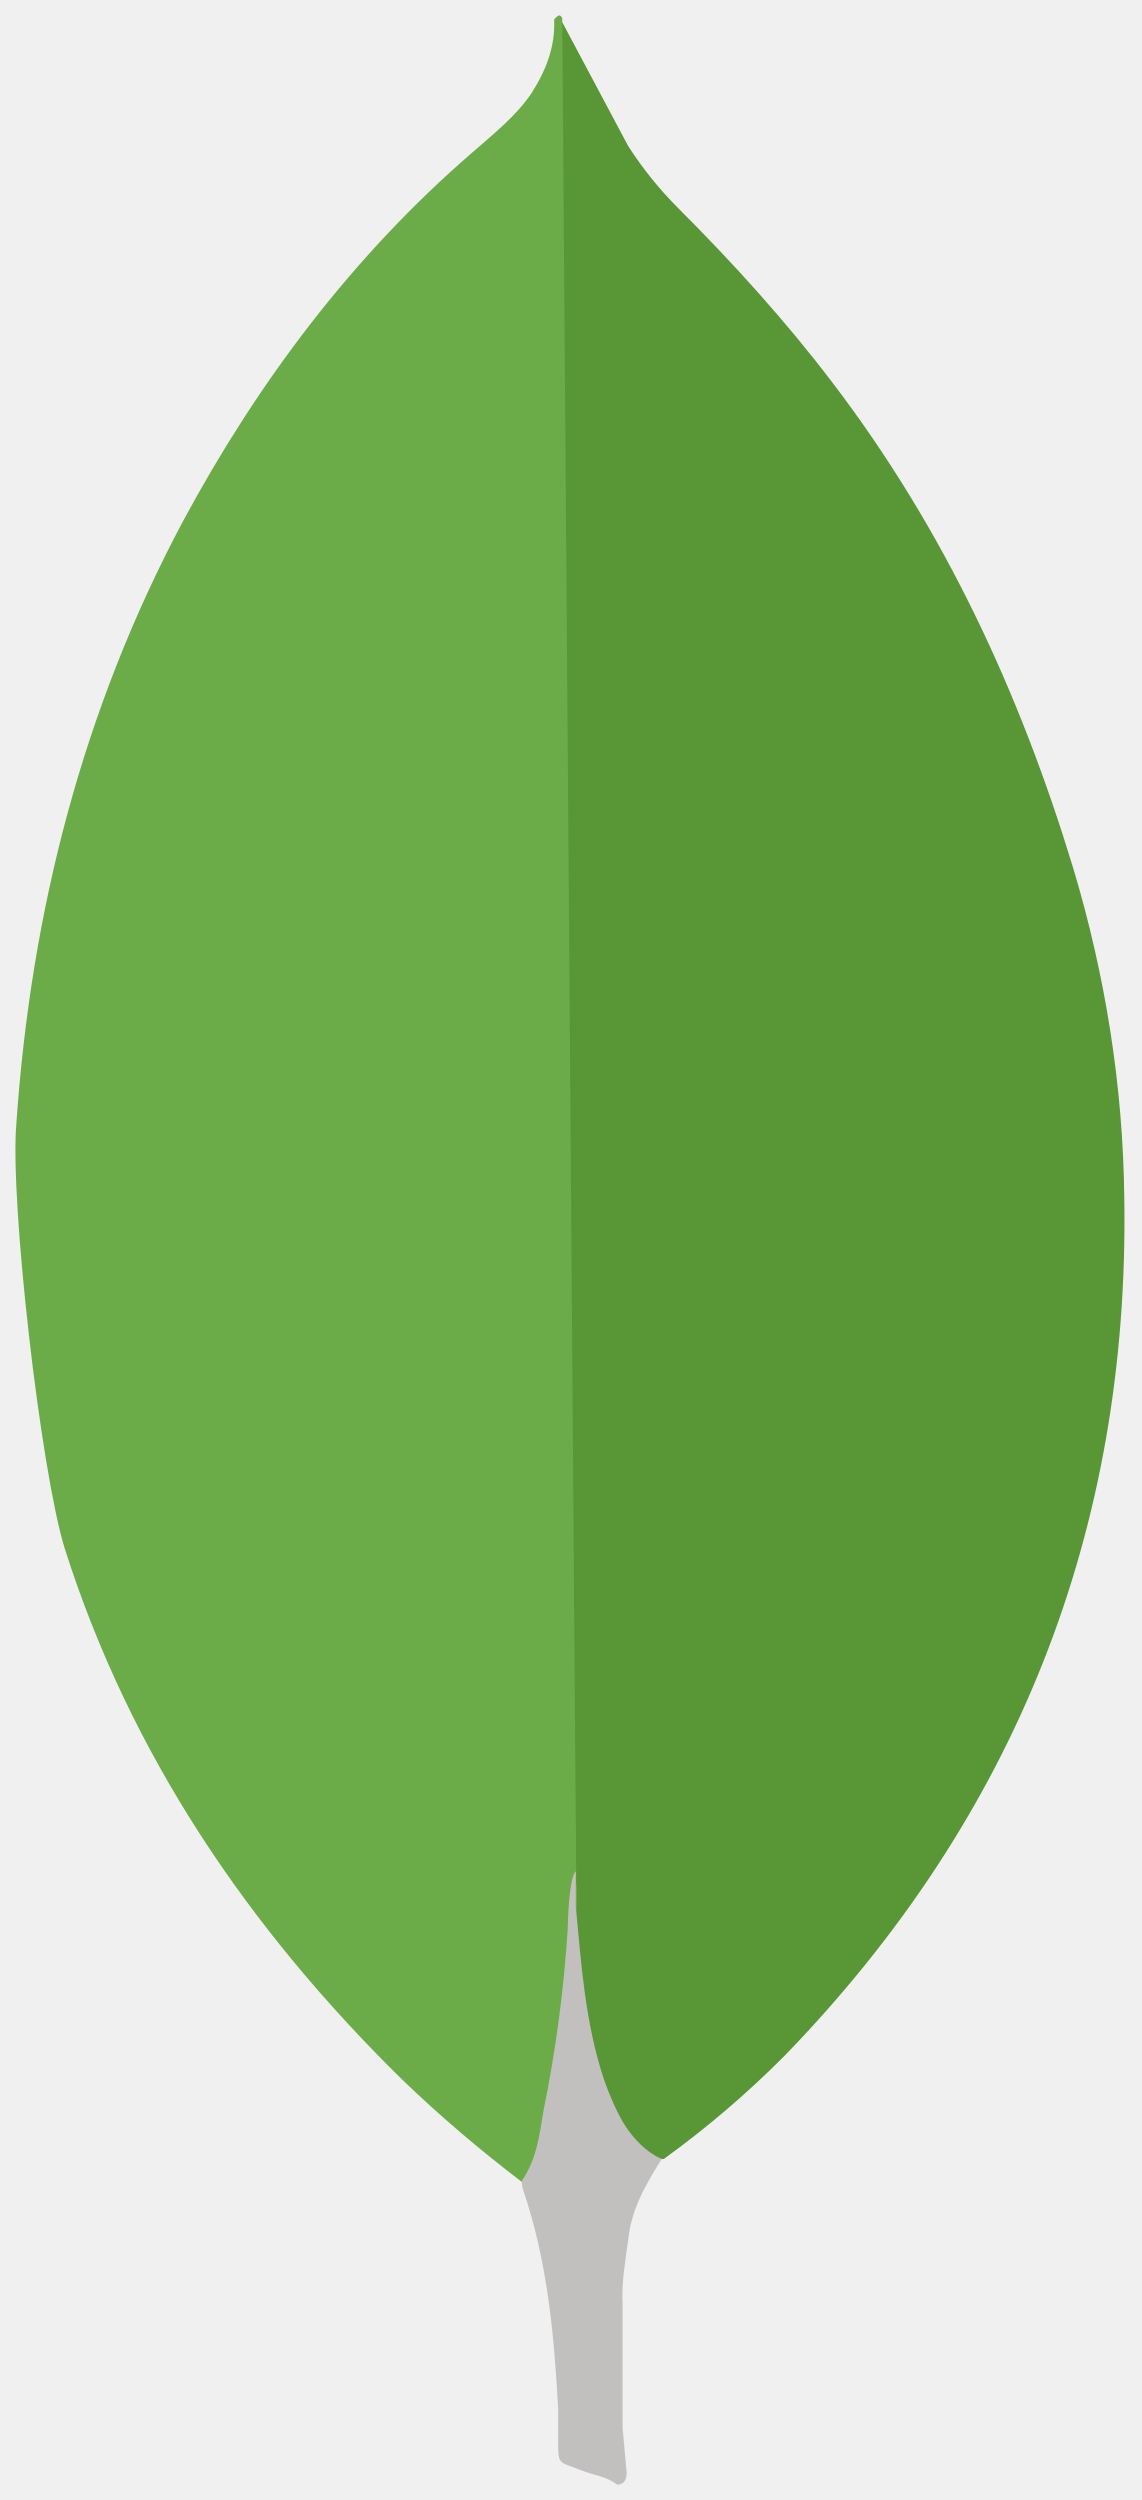
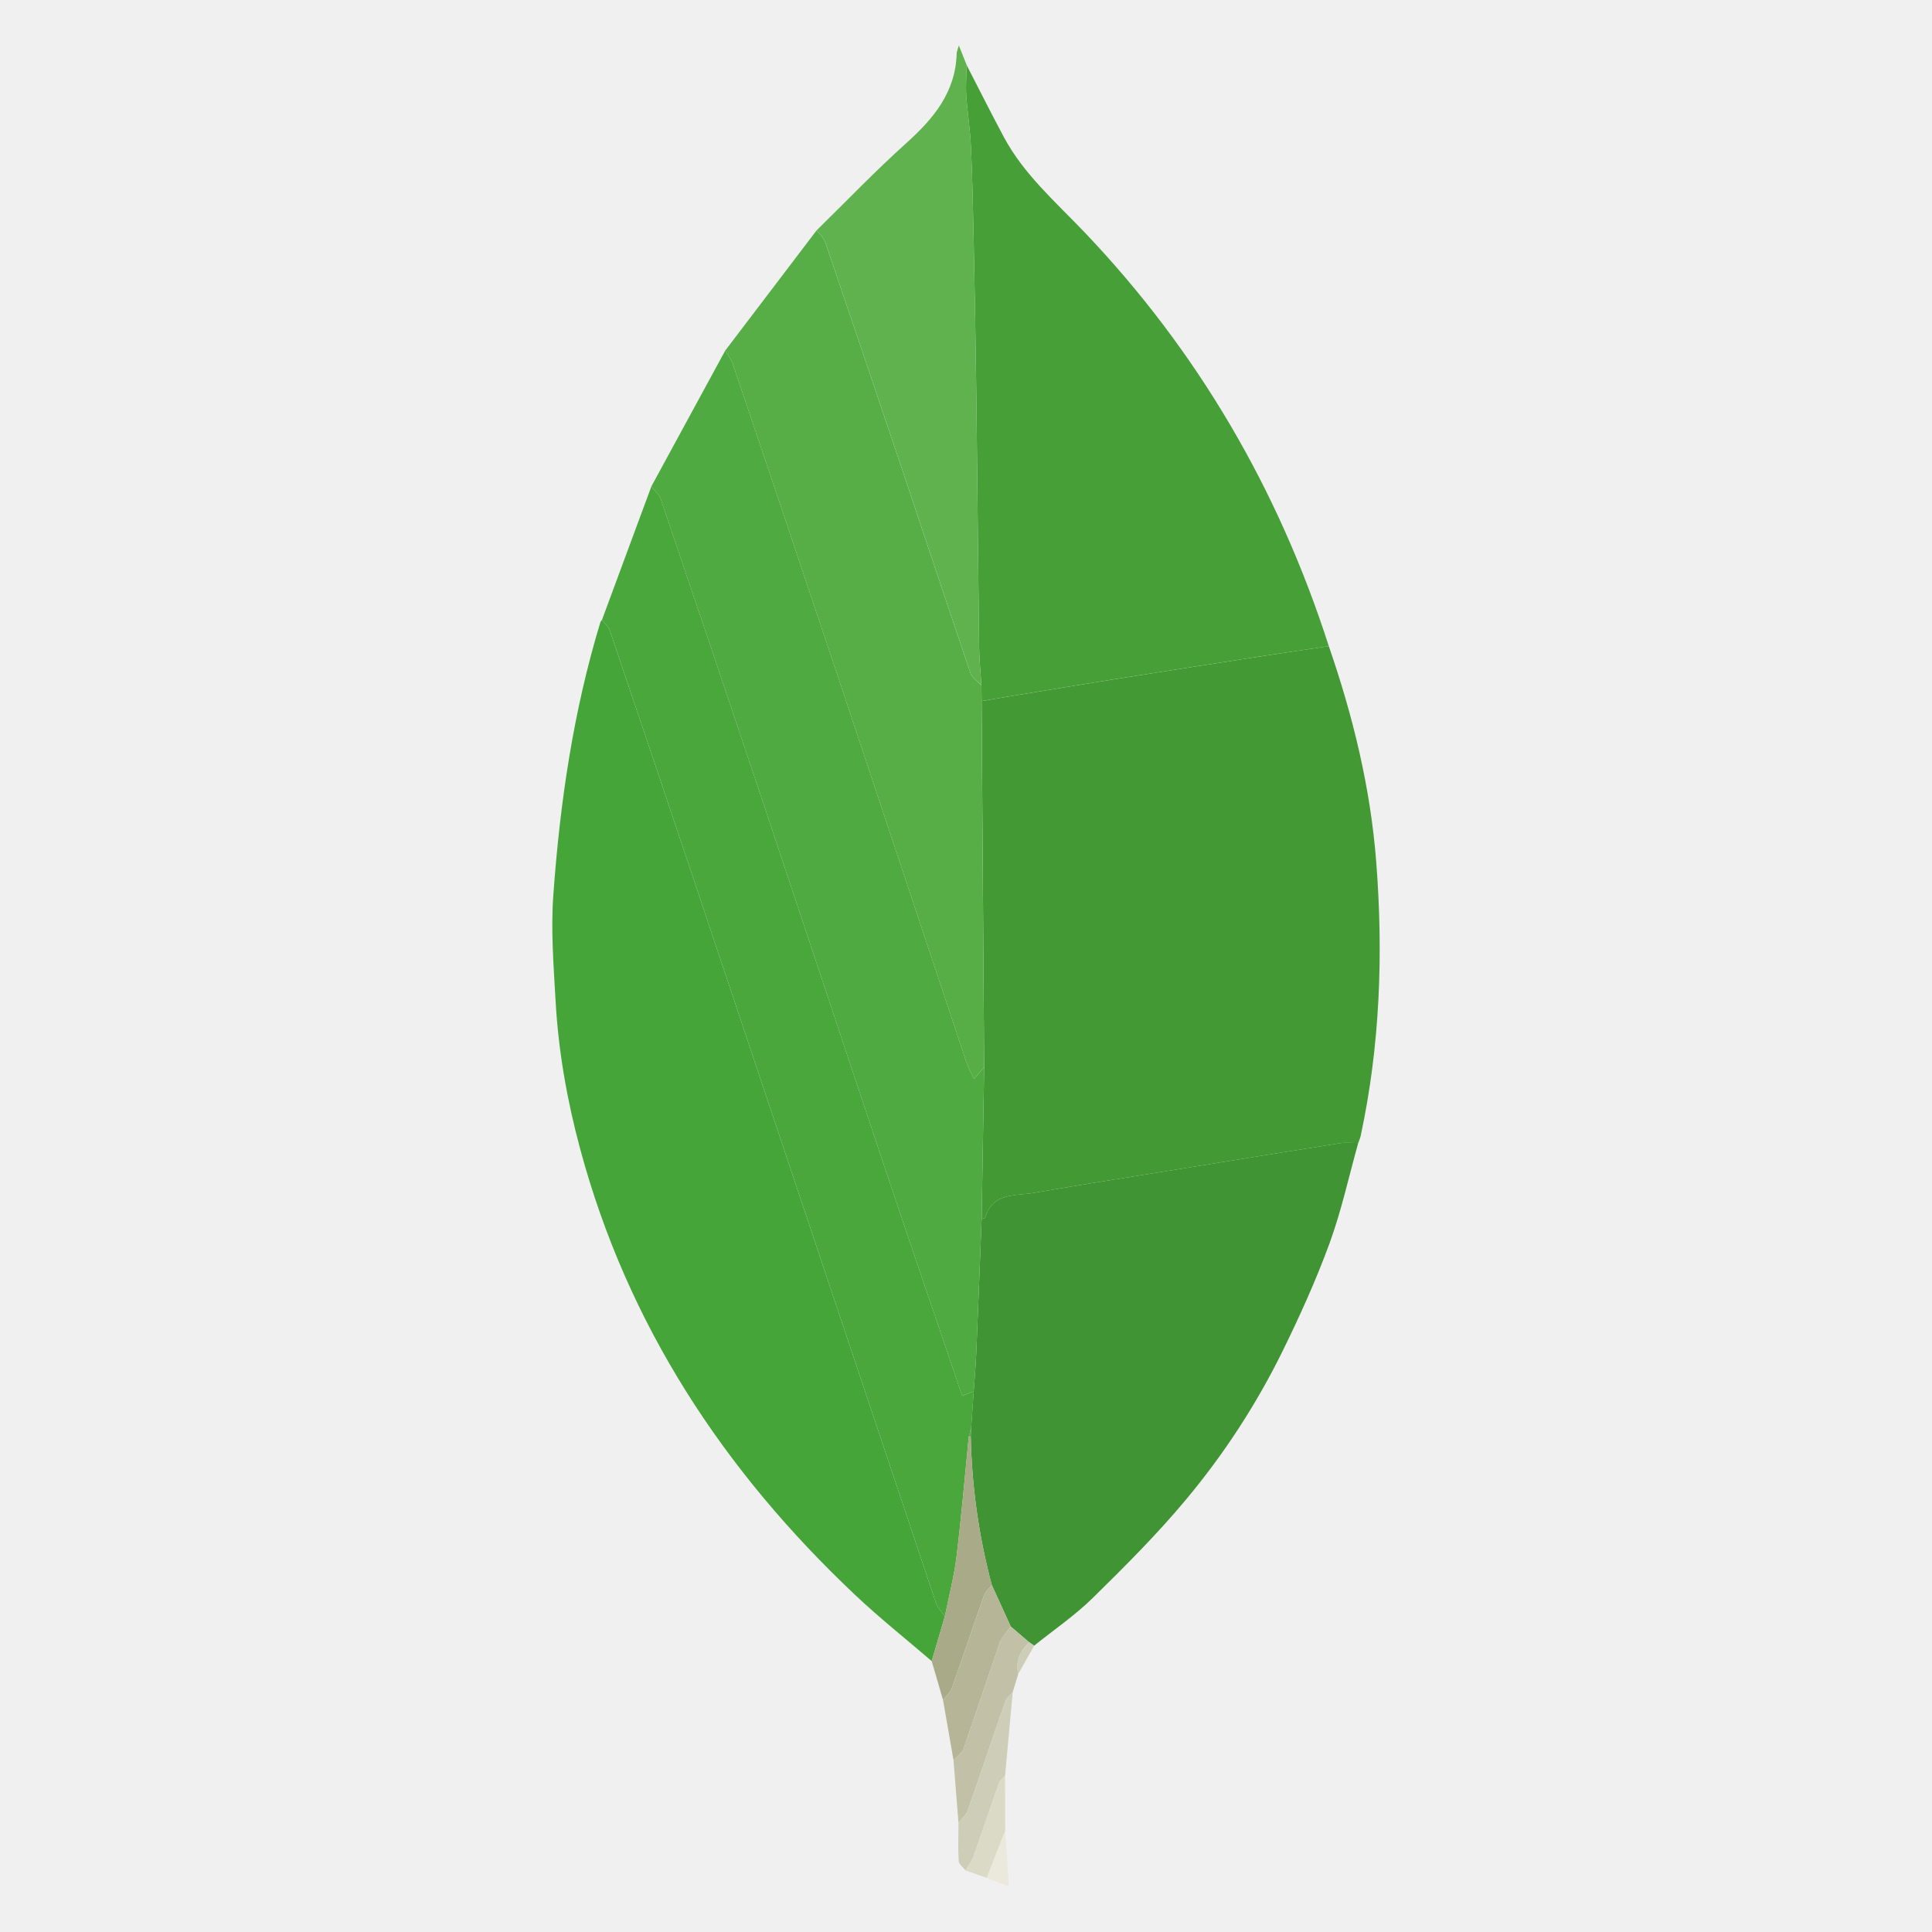
- <svg xmlns="http://www.w3.org/2000/svg" xmlns:xlink="http://www.w3.org/1999/xlink" viewBox="0 0 37 81" fill="#fff" fill-rule="evenodd" stroke="#000" stroke-linecap="round" stroke-linejoin="round">
-   <use xlink:href="#A" x=".5" y=".5" />
-   <symbol id="A" overflow="visible">
-     <g stroke="none" fill-rule="nonzero">
-       <path d="M17.716.218l2.135 4.01a11.98 11.98 0 0 0 1.612 2.005c1.787 1.787 3.485 3.66 5.01 5.665 3.617 4.75 6.057 9.999 7.799 15.729 1.045 3.485 1.613 7.059 1.655 10.674.175 10.807-3.53 20.086-10.999 27.798a31.74 31.74 0 0 1-3.925 3.355c-.74 0-1.09-.567-1.395-1.09-.568-.957-.915-2.05-1.09-3.137-.262-1.307-.435-2.615-.35-3.965v-.61c-.06-.155-.712-60.15-.453-60.433z" fill="#599636" />
-       <path d="M17.716.086c-.087-.175-.175-.042-.262.042.042.875-.262 1.655-.74 2.4-.5.74-1.22 1.307-1.917 1.917C10.922 7.8 7.872 11.853 5.43 16.385 2.18 22.484.505 29.021.03 35.903c-.217 2.482.785 11.242 1.567 13.769 2.135 6.709 5.97 12.332 10.937 17.211 1.22 1.175 2.5 2.265 3.875 3.312.392 0 .435-.35.5-.61a11.96 11.96 0 0 0 .392-1.7l.875-6.535-.46-61.265z" fill="#6cac48" />
-       <path d="M19.851 72.108c.087-1 .567-1.83 1.09-2.657-.5-.217-.915-.65-1.22-1.132-.262-.435-.48-.957-.65-1.437-.61-1.83-.74-3.75-.915-5.62v-1.132c-.217.175-.262 1.655-.262 1.875-.127 1.976-.389 3.942-.785 5.882-.13.785-.217 1.567-.7 2.265 0 .087 0 .175.042.305.785 2.31 1 4.662 1.132 7.059v.875c0 1.045-.042.825.825 1.175.35.13.74.175 1.09.435.262 0 .305-.217.305-.392l-.13-1.437v-4.01c-.042-.7.087-1.395.175-2.05z" fill="#c2bfbf" />
-     </g>
-   </symbol>
+ <svg xmlns="http://www.w3.org/2000/svg" viewBox="0 0 128 128">
+   <path fill-rule="evenodd" clip-rule="evenodd" fill="#439934" d="M88.038 42.812c1.605 4.643 2.761 9.383 3.141 14.296.472 6.095.256 12.147-1.029 18.142-.035.165-.109.32-.164.48-.403.001-.814-.049-1.208.012-3.329.523-6.655 1.065-9.981 1.604-3.438.557-6.881 1.092-10.313 1.687-1.216.21-2.721-.041-3.212 1.641-.014.046-.154.054-.235.08l.166-10.051-.169-24.252 1.602-.275c2.62-.429 5.24-.864 7.862-1.281 3.129-.497 6.261-.98 9.392-1.465 1.381-.215 2.764-.412 4.148-.618z" />
+   <path fill-rule="evenodd" clip-rule="evenodd" fill="#45A538" d="M61.729 110.054c-1.69-1.453-3.439-2.842-5.059-4.37-8.717-8.222-15.093-17.899-18.233-29.566-.865-3.211-1.442-6.474-1.627-9.792-.13-2.322-.318-4.665-.154-6.975.437-6.144 1.325-12.229 3.127-18.147l.099-.138c.175.233.427.439.516.702 1.759 5.18 3.505 10.364 5.242 15.551 5.458 16.3 10.909 32.604 16.376 48.9.107.318.384.579.583.866l-.87 2.969z" />
+   <path fill-rule="evenodd" clip-rule="evenodd" fill="#46A037" d="M88.038 42.812c-1.384.206-2.768.403-4.149.616-3.131.485-6.263.968-9.392 1.465-2.622.417-5.242.852-7.862 1.281l-1.602.275-.012-1.045c-.053-.859-.144-1.717-.154-2.576-.069-5.478-.112-10.956-.18-16.434-.042-3.429-.105-6.857-.175-10.285-.043-2.13-.089-4.261-.185-6.388-.052-1.143-.236-2.28-.311-3.423-.042-.657.016-1.319.029-1.979.817 1.583 1.616 3.178 2.456 4.749 1.327 2.484 3.441 4.314 5.344 6.311 7.523 7.892 12.864 17.068 16.193 27.433z" />
+   <path fill-rule="evenodd" clip-rule="evenodd" fill="#409433" d="M65.036 80.753c.081-.026.222-.034.235-.08.491-1.682 1.996-1.431 3.212-1.641 3.432-.594 6.875-1.13 10.313-1.687 3.326-.539 6.652-1.081 9.981-1.604.394-.062.805-.011 1.208-.012-.622 2.22-1.112 4.488-1.901 6.647-.896 2.449-1.98 4.839-3.131 7.182a49.142 49.142 0 01-6.353 9.763c-1.919 2.308-4.058 4.441-6.202 6.548-1.185 1.165-2.582 2.114-3.882 3.161l-.337-.23-1.214-1.038-1.256-2.753a41.402 41.402 0 01-1.394-9.838l.023-.561.171-2.426c.057-.828.133-1.655.168-2.485.129-2.982.241-5.964.359-8.946z" />
+   <path fill-rule="evenodd" clip-rule="evenodd" fill="#4FAA41" d="M65.036 80.753c-.118 2.982-.23 5.964-.357 8.947-.035.83-.111 1.657-.168 2.485l-.765.289c-1.699-5.002-3.399-9.951-5.062-14.913-2.75-8.209-5.467-16.431-8.213-24.642a4498.887 4498.887 0 00-6.7-19.867c-.105-.31-.407-.552-.617-.826l4.896-9.002c.168.292.39.565.496.879a6167.476 6167.476 0 016.768 20.118c2.916 8.73 5.814 17.467 8.728 26.198.116.349.308.671.491 1.062l.67-.78-.167 10.052z" />
+   <path fill-rule="evenodd" clip-rule="evenodd" fill="#4AA73C" d="M43.155 32.227c.21.274.511.516.617.826a4498.887 4498.887 0 016.7 19.867c2.746 8.211 5.463 16.433 8.213 24.642 1.662 4.961 3.362 9.911 5.062 14.913l.765-.289-.171 2.426-.155.559c-.266 2.656-.49 5.318-.814 7.968-.163 1.328-.509 2.632-.772 3.947-.198-.287-.476-.548-.583-.866-5.467-16.297-10.918-32.6-16.376-48.9a3888.972 3888.972 0 00-5.242-15.551c-.089-.263-.34-.469-.516-.702l3.272-8.84z" />
+   <path fill-rule="evenodd" clip-rule="evenodd" fill="#57AE47" d="M65.202 70.702l-.67.78c-.183-.391-.375-.714-.491-1.062-2.913-8.731-5.812-17.468-8.728-26.198a6167.476 6167.476 0 00-6.768-20.118c-.105-.314-.327-.588-.496-.879l6.055-7.965c.191.255.463.482.562.769 1.681 4.921 3.347 9.848 5.003 14.778 1.547 4.604 3.071 9.215 4.636 13.813.105.308.47.526.714.786l.012 1.045c.058 8.082.115 16.167.171 24.251z" />
+   <path fill-rule="evenodd" clip-rule="evenodd" fill="#60B24F" d="M65.021 45.404c-.244-.26-.609-.478-.714-.786-1.565-4.598-3.089-9.209-4.636-13.813-1.656-4.93-3.322-9.856-5.003-14.778-.099-.287-.371-.514-.562-.769 1.969-1.928 3.877-3.925 5.925-5.764 1.821-1.634 3.285-3.386 3.352-5.968.003-.107.059-.214.145-.514l.519 1.306c-.013.661-.072 1.322-.029 1.979.075 1.143.259 2.28.311 3.423.096 2.127.142 4.258.185 6.388.069 3.428.132 6.856.175 10.285.067 5.478.111 10.956.18 16.434.008.861.098 1.718.152 2.577z" />
+   <path fill-rule="evenodd" clip-rule="evenodd" fill="#A9AA88" d="M62.598 107.085c.263-1.315.609-2.62.772-3.947.325-2.649.548-5.312.814-7.968l.066-.01.066.011a41.402 41.402 0 001.394 9.838c-.176.232-.425.439-.518.701-.727 2.05-1.412 4.116-2.143 6.166-.1.28-.378.498-.574.744l-.747-2.566.87-2.969z" />
+   <path fill-rule="evenodd" clip-rule="evenodd" fill="#B6B598" d="M62.476 112.621c.196-.246.475-.464.574-.744.731-2.05 1.417-4.115 2.143-6.166.093-.262.341-.469.518-.701l1.255 2.754c-.248.352-.59.669-.728 1.061l-2.404 7.059c-.099.283-.437.483-.663.722l-.695-3.985z" />
+   <path fill-rule="evenodd" clip-rule="evenodd" fill="#C2C1A7" d="M63.171 116.605c.227-.238.564-.439.663-.722l2.404-7.059c.137-.391.48-.709.728-1.061l1.215 1.037c-.587.58-.913 1.25-.717 2.097l-.369 1.208c-.168.207-.411.387-.494.624-.839 2.403-1.64 4.819-2.485 7.222-.107.305-.404.544-.614.812-.109-1.387-.22-2.771-.331-4.158z" />
+   <path fill-rule="evenodd" clip-rule="evenodd" fill="#CECDB7" d="M63.503 120.763c.209-.269.506-.508.614-.812.845-2.402 1.646-4.818 2.485-7.222.083-.236.325-.417.494-.624l-.509 5.545c-.136.157-.333.294-.398.477-.575 1.614-1.117 3.24-1.694 4.854-.119.333-.347.627-.525.938-.158-.207-.441-.407-.454-.623-.051-.841-.016-1.688-.013-2.533z" />
+   <path fill-rule="evenodd" clip-rule="evenodd" fill="#DBDAC7" d="M63.969 123.919c.178-.312.406-.606.525-.938.578-1.613 1.119-3.239 1.694-4.854.065-.183.263-.319.398-.477l.012 3.64-1.218 3.124-1.411-.495z" />
+   <path fill-rule="evenodd" clip-rule="evenodd" fill="#EBE9DC" d="M65.38 124.415l1.218-3.124.251 3.696-1.469-.572z" />
+   <path fill-rule="evenodd" clip-rule="evenodd" fill="#CECDB7" d="M67.464 110.898c-.196-.847.129-1.518.717-2.097l.337.23-1.054 1.867z" />
+   <path fill-rule="evenodd" clip-rule="evenodd" fill="#4FAA41" d="M64.316 95.172l-.066-.011-.066.01.155-.559-.023.56z" />
</svg>
